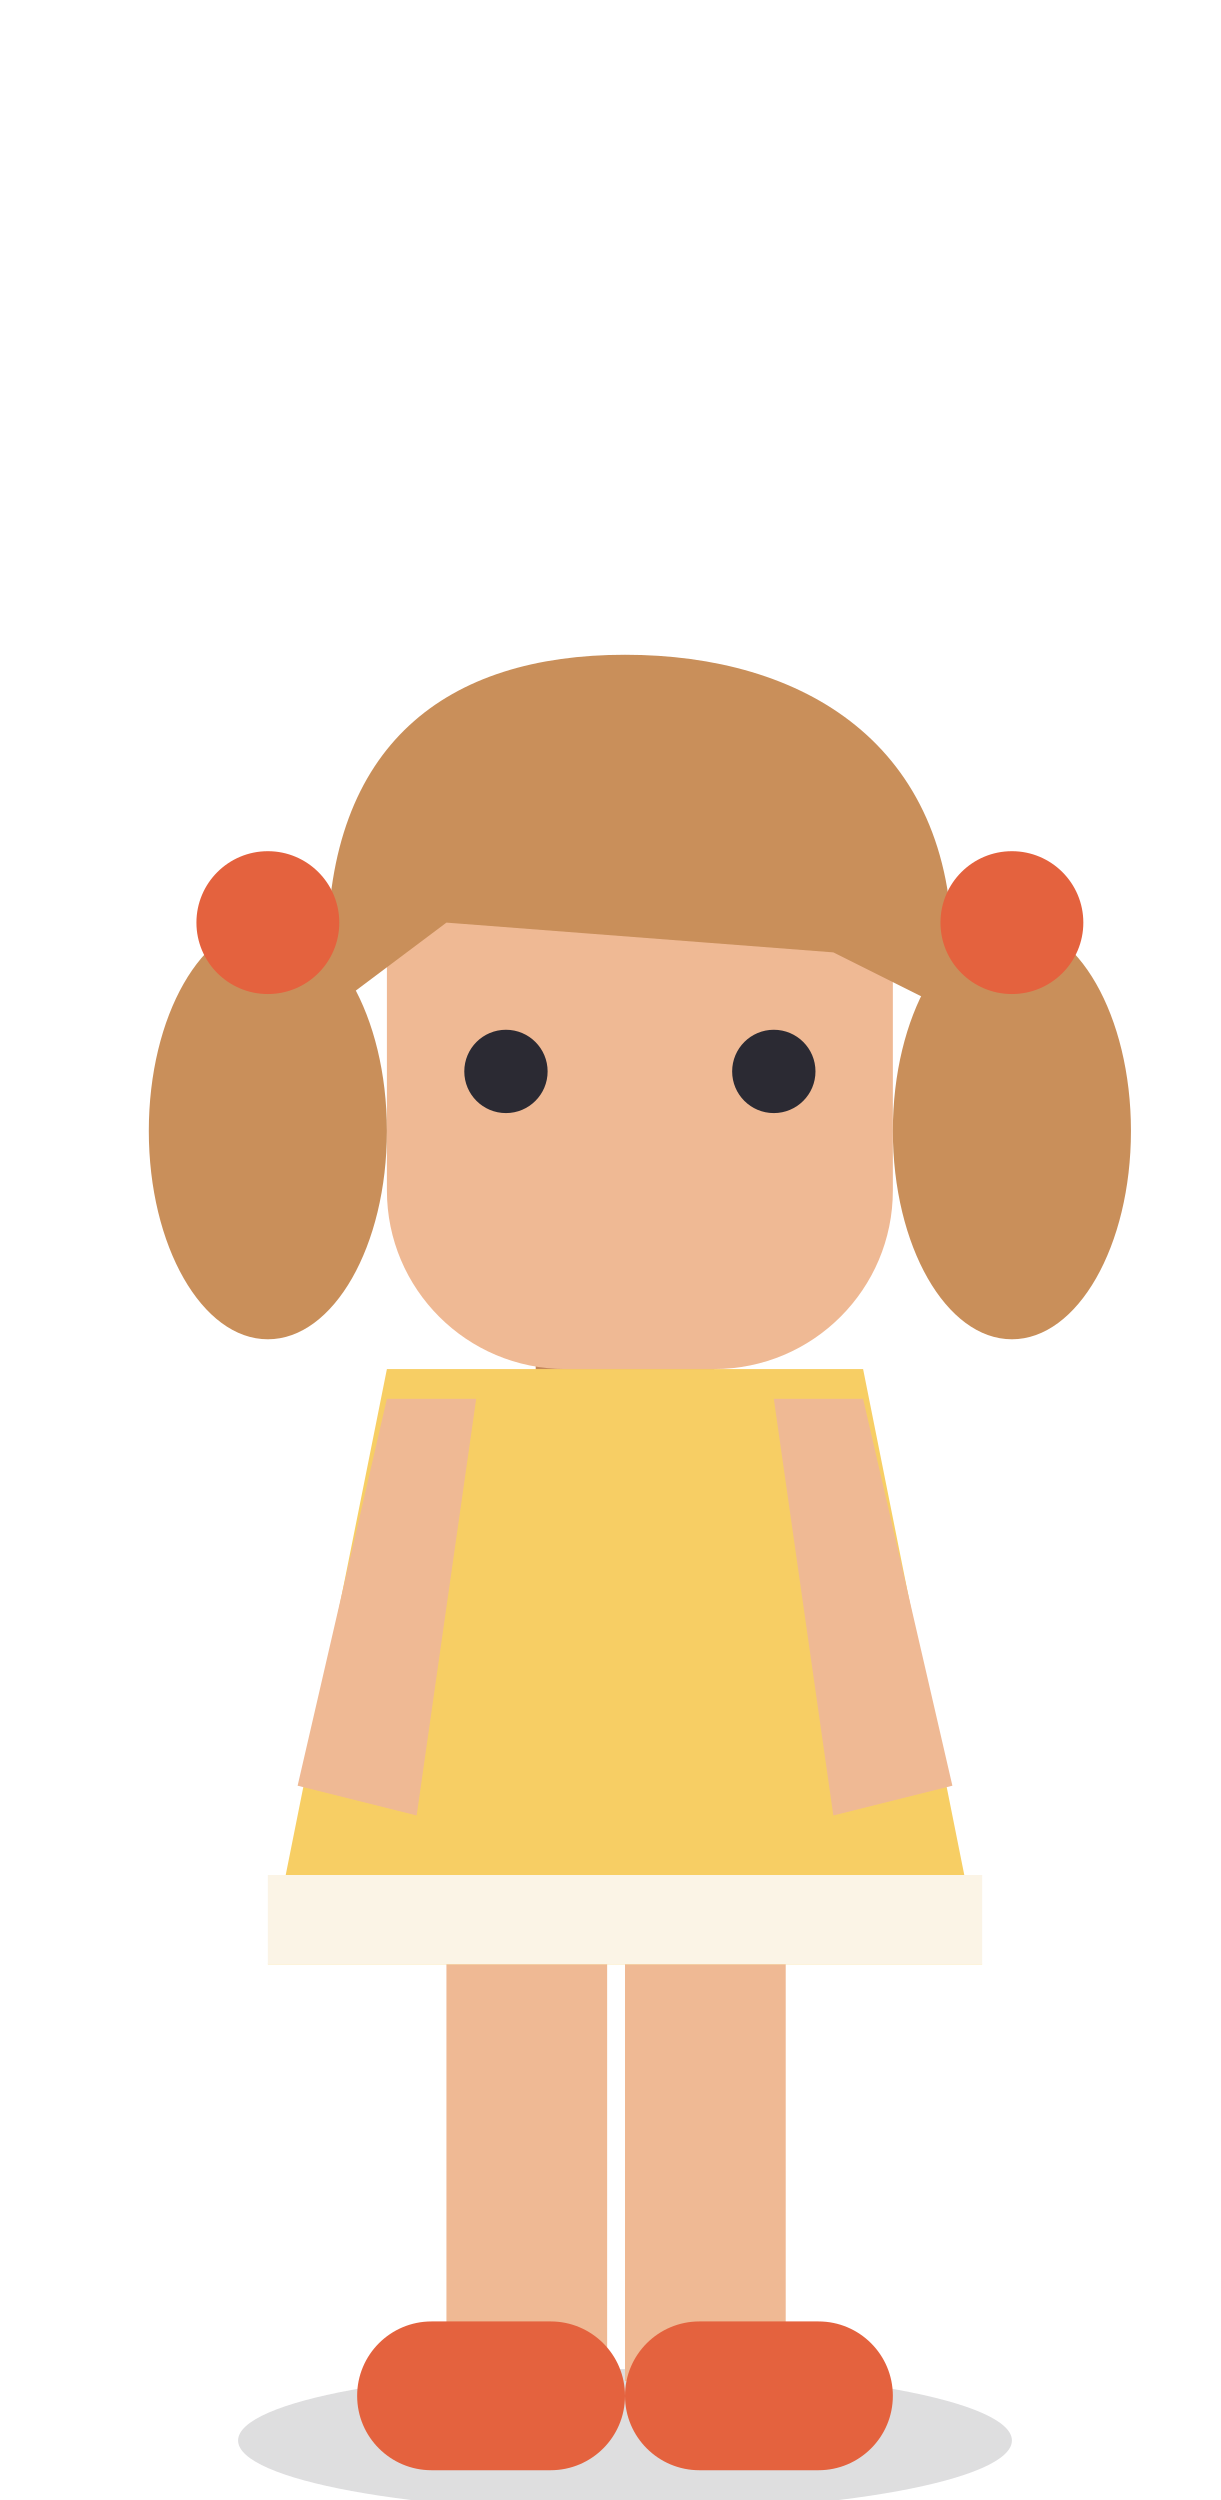
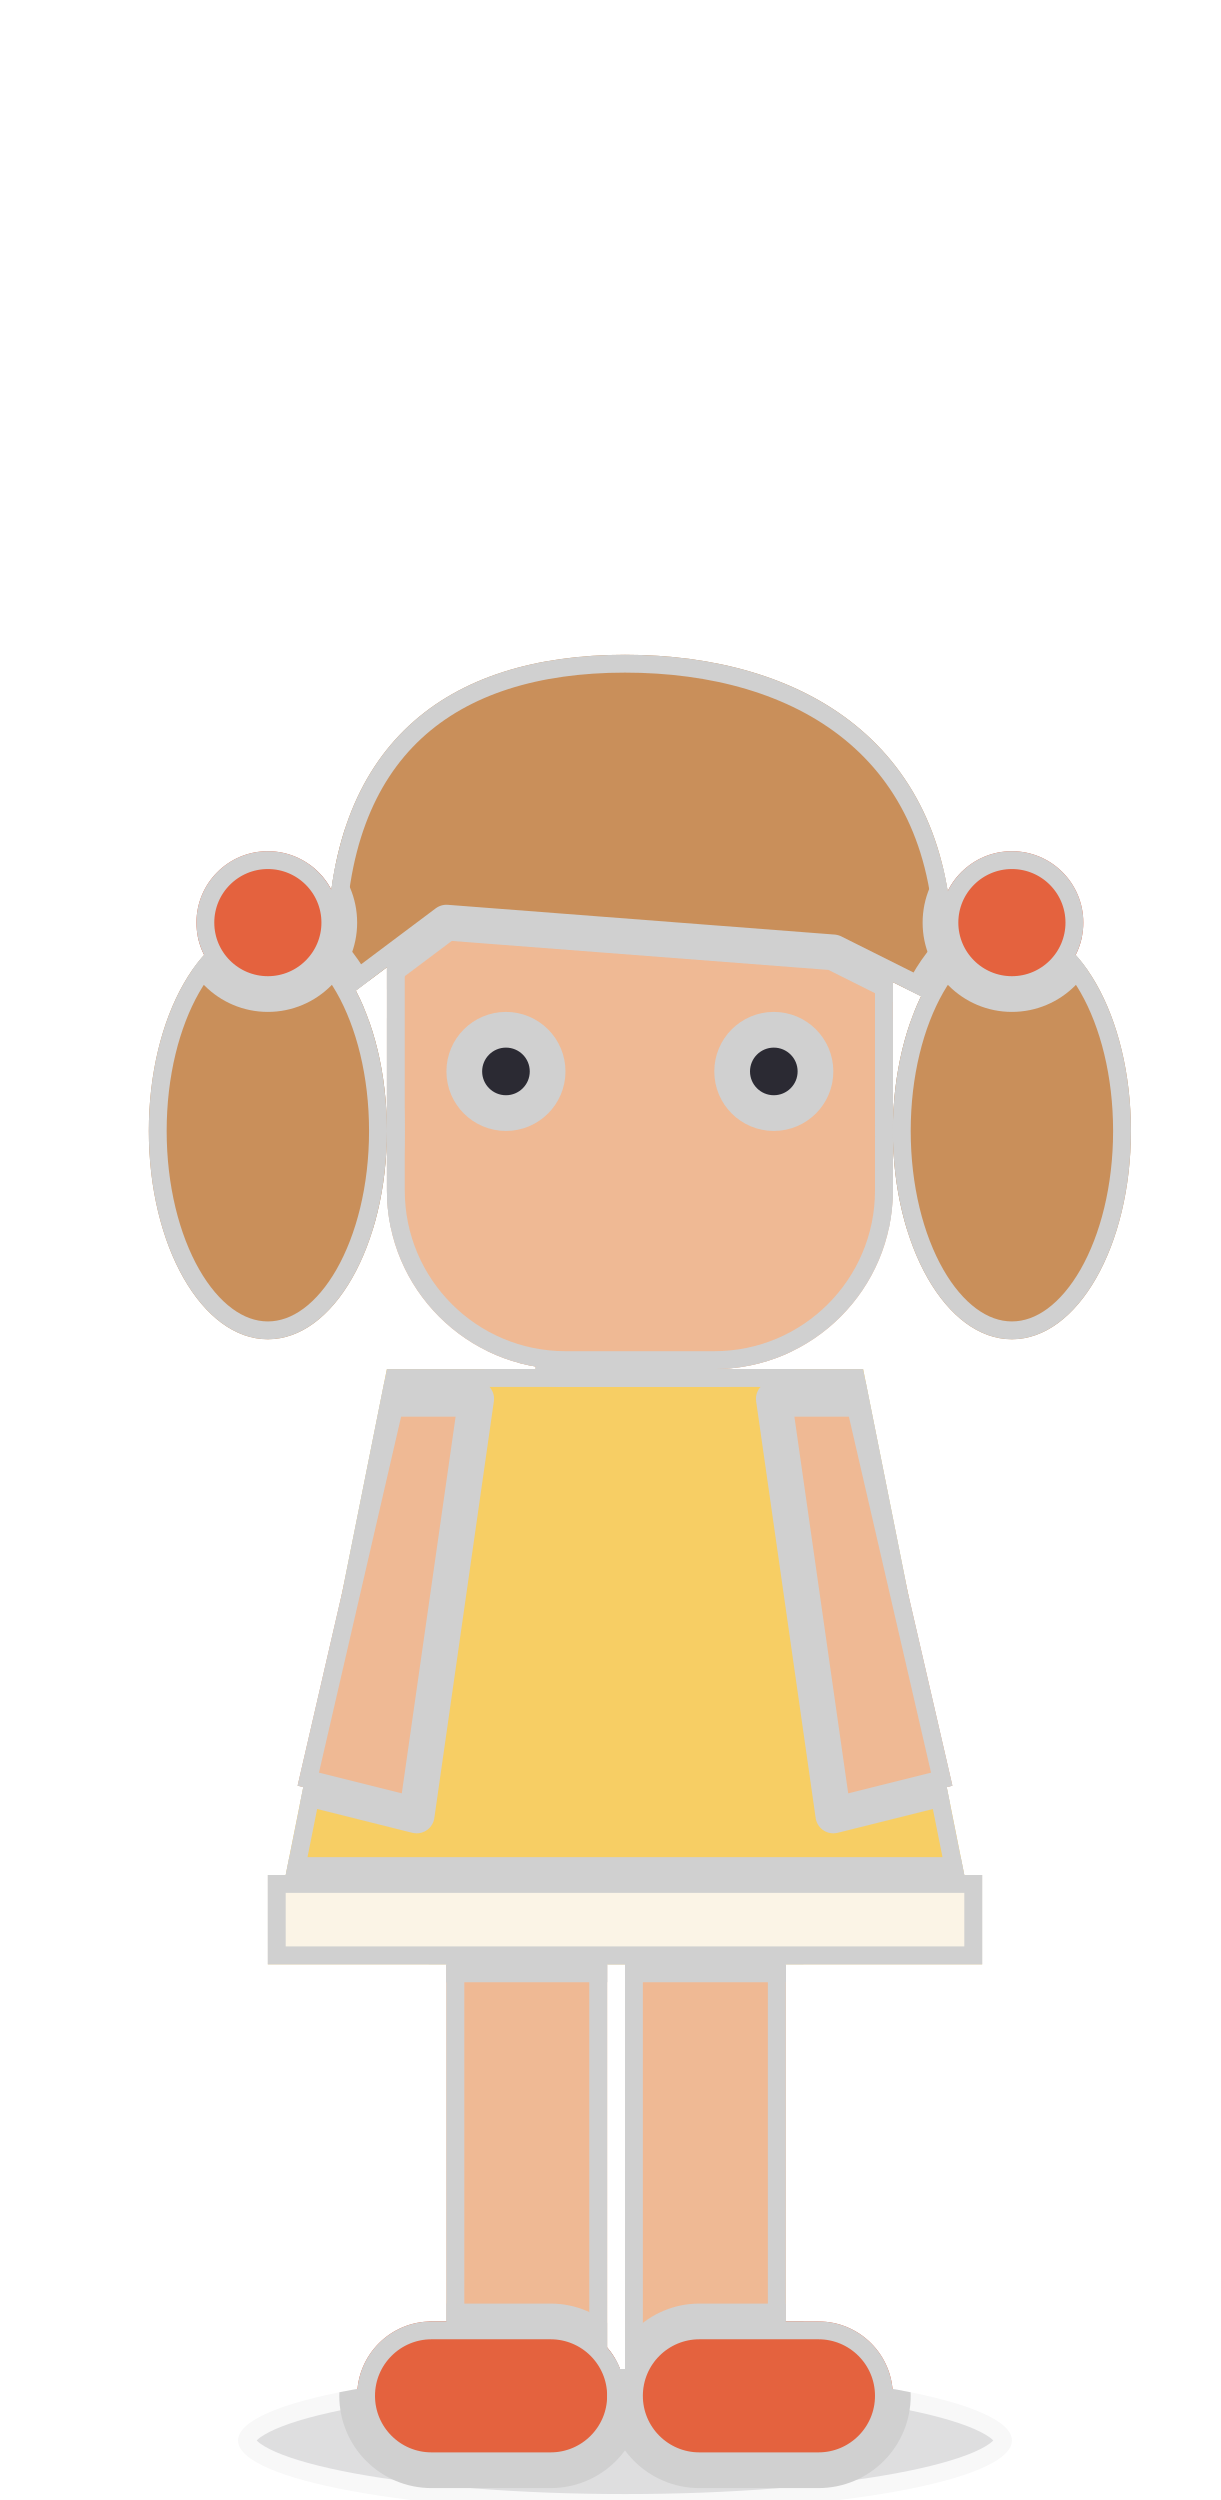
<svg xmlns="http://www.w3.org/2000/svg" width="123" height="252" viewBox="1 0 41 84">
-   <ellipse cx="22" cy="82" rx="13" ry="2.4" fill="#2B2A33" opacity="0.16" />
-   <rect x="16" y="64" width="5.4" height="16" fill="#EFB994" />
-   <rect x="22" y="64" width="5.4" height="16" fill="#EFB994" />
-   <rect x="13" y="78" width="9" height="5" rx="2.5" fill="#E4623E" />
-   <rect x="22" y="78" width="9" height="5" rx="2.5" fill="#E4623E" />
-   <g transform="translate(0 0) scale(1 1)">
+   <clipPath id="rim_person_girl_summer_walk0">
+     <ellipse cx="22" cy="82" rx="13" ry="2.4" fill="#2B2A33" opacity="0.16" />
+     <rect x="16" y="64" width="5.4" height="16" fill="#EFB994" />
+     <rect x="22" y="64" width="5.4" height="16" fill="#EFB994" />
+     <rect x="13" y="78" width="9" height="5" rx="2.5" fill="#E4623E" />
+     <rect x="22" y="78" width="9" height="5" rx="2.5" fill="#E4623E" />
    <rect x="19" y="44" width="6" height="4" fill="#C4885B" />
    <polygon points="14,46 30,46 34,66 10,66" fill="#F7CE64" />
    <polygon points="10,63 34,63 34,66 10,66" fill="#FBF4E6" />
    <polygon points="14,47 17,47 15,61 11,60" fill="#EFB994" />
    <polygon points="27,47 30,47 33,60 29,61" fill="#EFB994" />
    <rect x="14" y="26" width="17" height="20" rx="6" fill="#EFB994" />
    <path d="M12 24 C12 40 12 40 12 40 L12 24 Z" fill="#C98F5A" />
    <path d="M12 32 C12 25 16 22 22 22 C28 22 33 25 33 32 L33 34 L29 32 L16 31 L12 34 Z" fill="#C98F5A" />
    <ellipse cx="10" cy="38" rx="4" ry="7" fill="#C98F5A" />
    <ellipse cx="35" cy="38" rx="4" ry="7" fill="#C98F5A" />
    <circle cx="10" cy="31" r="2.4" fill="#E4623E" />
    <circle cx="35" cy="31" r="2.4" fill="#E4623E" />
    <circle cx="18" cy="36" r="1.4" fill="#2B2A33" />
    <circle cx="27" cy="36" r="1.4" fill="#2B2A33" />
+   </clipPath>
+   <g clip-path="url(#rim_person_girl_summer_walk0)">
+     <ellipse stroke="#d0d0d0" stroke-width="1.2" stroke-linejoin="round" cx="22" cy="82" rx="13" ry="2.4" fill="#2B2A33" opacity="0.16" />
+     <rect stroke="#d0d0d0" stroke-width="1.2" stroke-linejoin="round" x="16" y="64" width="5.4" height="16" fill="#EFB994" />
+     <rect stroke="#d0d0d0" stroke-width="1.2" stroke-linejoin="round" x="22" y="64" width="5.4" height="16" fill="#EFB994" />
+     <rect stroke="#d0d0d0" stroke-width="1.2" stroke-linejoin="round" x="13" y="78" width="9" height="5" rx="2.5" fill="#E4623E" />
+     <rect stroke="#d0d0d0" stroke-width="1.2" stroke-linejoin="round" x="22" y="78" width="9" height="5" rx="2.5" fill="#E4623E" />
+     <g transform="translate(0 0) scale(1 1)">
+       <rect stroke="#d0d0d0" stroke-width="1.2" stroke-linejoin="round" x="19" y="44" width="6" height="4" fill="#C4885B" />
+       <polygon stroke="#d0d0d0" stroke-width="1.2" stroke-linejoin="round" points="14,46 30,46 34,66 10,66" fill="#F7CE64" />
+       <polygon stroke="#d0d0d0" stroke-width="1.2" stroke-linejoin="round" points="10,63 34,63 34,66 10,66" fill="#FBF4E6" />
+       <polygon stroke="#d0d0d0" stroke-width="1.2" stroke-linejoin="round" points="14,47 17,47 15,61 11,60" fill="#EFB994" />
+       <polygon stroke="#d0d0d0" stroke-width="1.2" stroke-linejoin="round" points="27,47 30,47 33,60 29,61" fill="#EFB994" />
+       <rect stroke="#d0d0d0" stroke-width="1.2" stroke-linejoin="round" x="14" y="26" width="17" height="20" rx="6" fill="#EFB994" />
+       <path stroke="#d0d0d0" stroke-width="1.2" stroke-linejoin="round" d="M12 24 C12 40 12 40 12 40 L12 24 Z" fill="#C98F5A" />
+       <path stroke="#d0d0d0" stroke-width="1.2" stroke-linejoin="round" d="M12 32 C12 25 16 22 22 22 C28 22 33 25 33 32 L33 34 L29 32 L16 31 L12 34 Z" fill="#C98F5A" />
+       <ellipse stroke="#d0d0d0" stroke-width="1.2" stroke-linejoin="round" cx="10" cy="38" rx="4" ry="7" fill="#C98F5A" />
+       <ellipse stroke="#d0d0d0" stroke-width="1.2" stroke-linejoin="round" cx="35" cy="38" rx="4" ry="7" fill="#C98F5A" />
+       <circle stroke="#d0d0d0" stroke-width="1.2" stroke-linejoin="round" cx="10" cy="31" r="2.4" fill="#E4623E" />
+       <circle stroke="#d0d0d0" stroke-width="1.2" stroke-linejoin="round" cx="35" cy="31" r="2.4" fill="#E4623E" />
+       <circle stroke="#d0d0d0" stroke-width="1.2" stroke-linejoin="round" cx="18" cy="36" r="1.4" fill="#2B2A33" />
+       <circle stroke="#d0d0d0" stroke-width="1.2" stroke-linejoin="round" cx="27" cy="36" r="1.4" fill="#2B2A33" />
+     </g>
  </g>
</svg>
